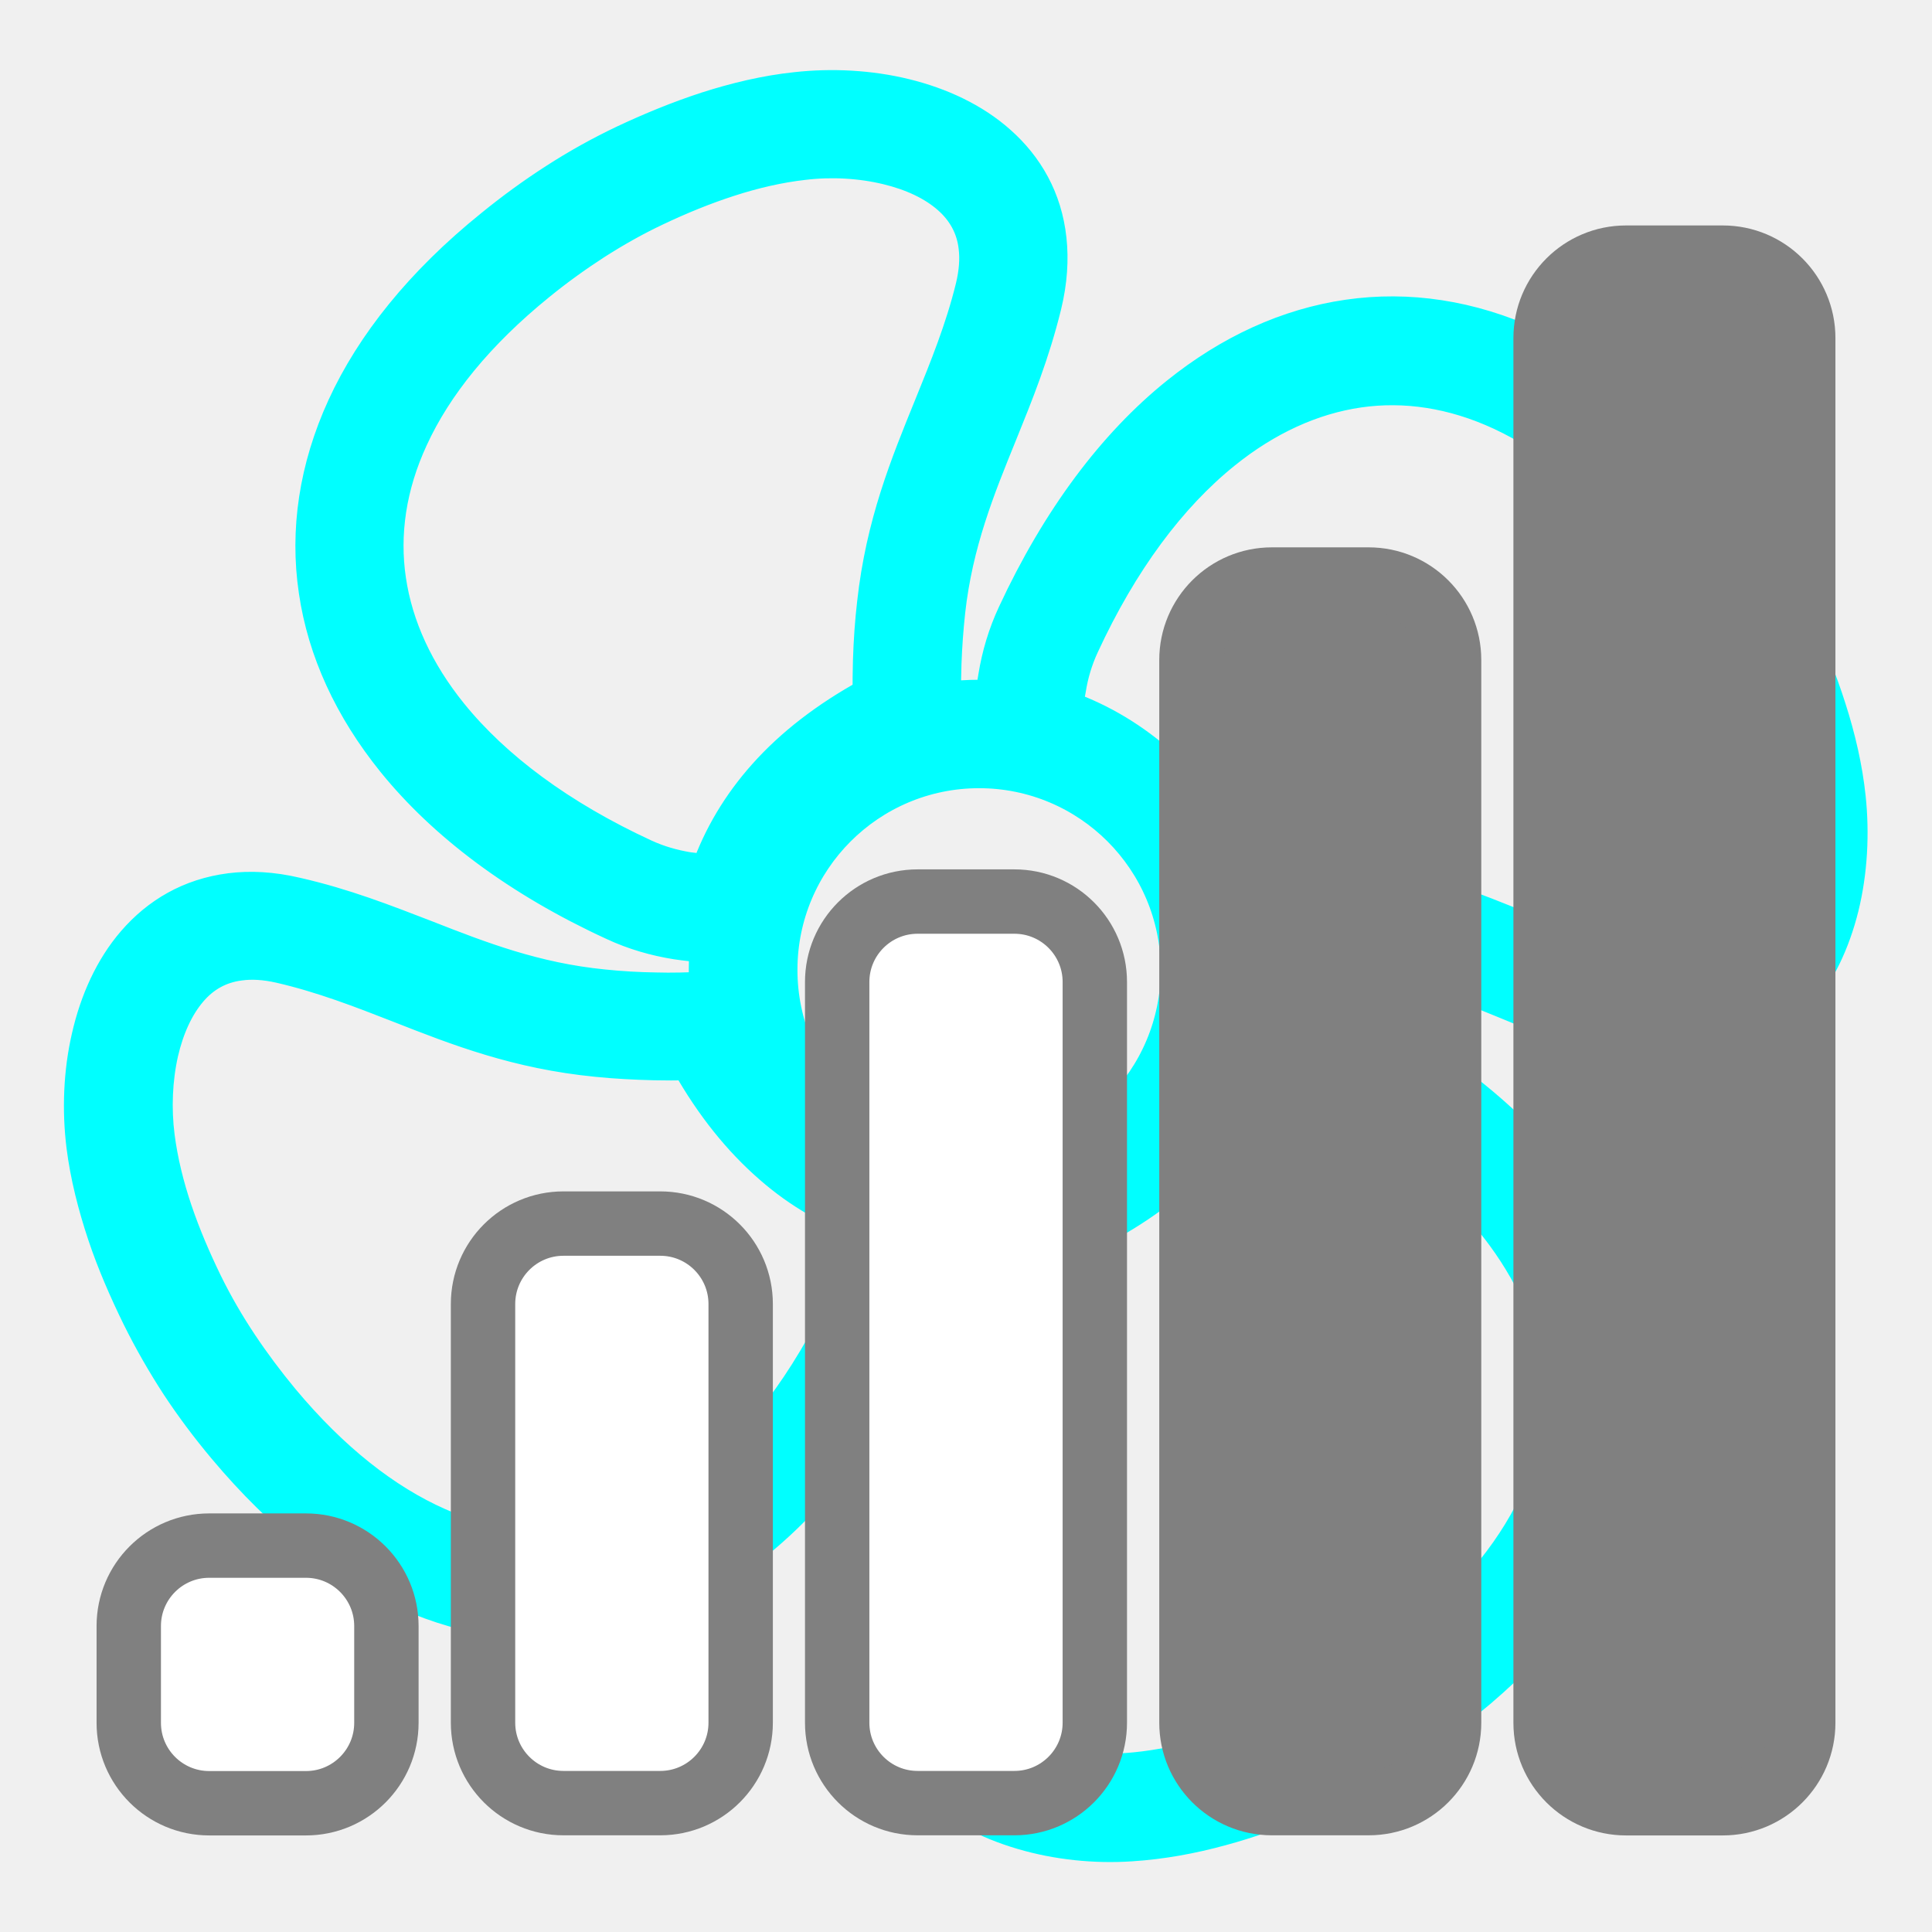
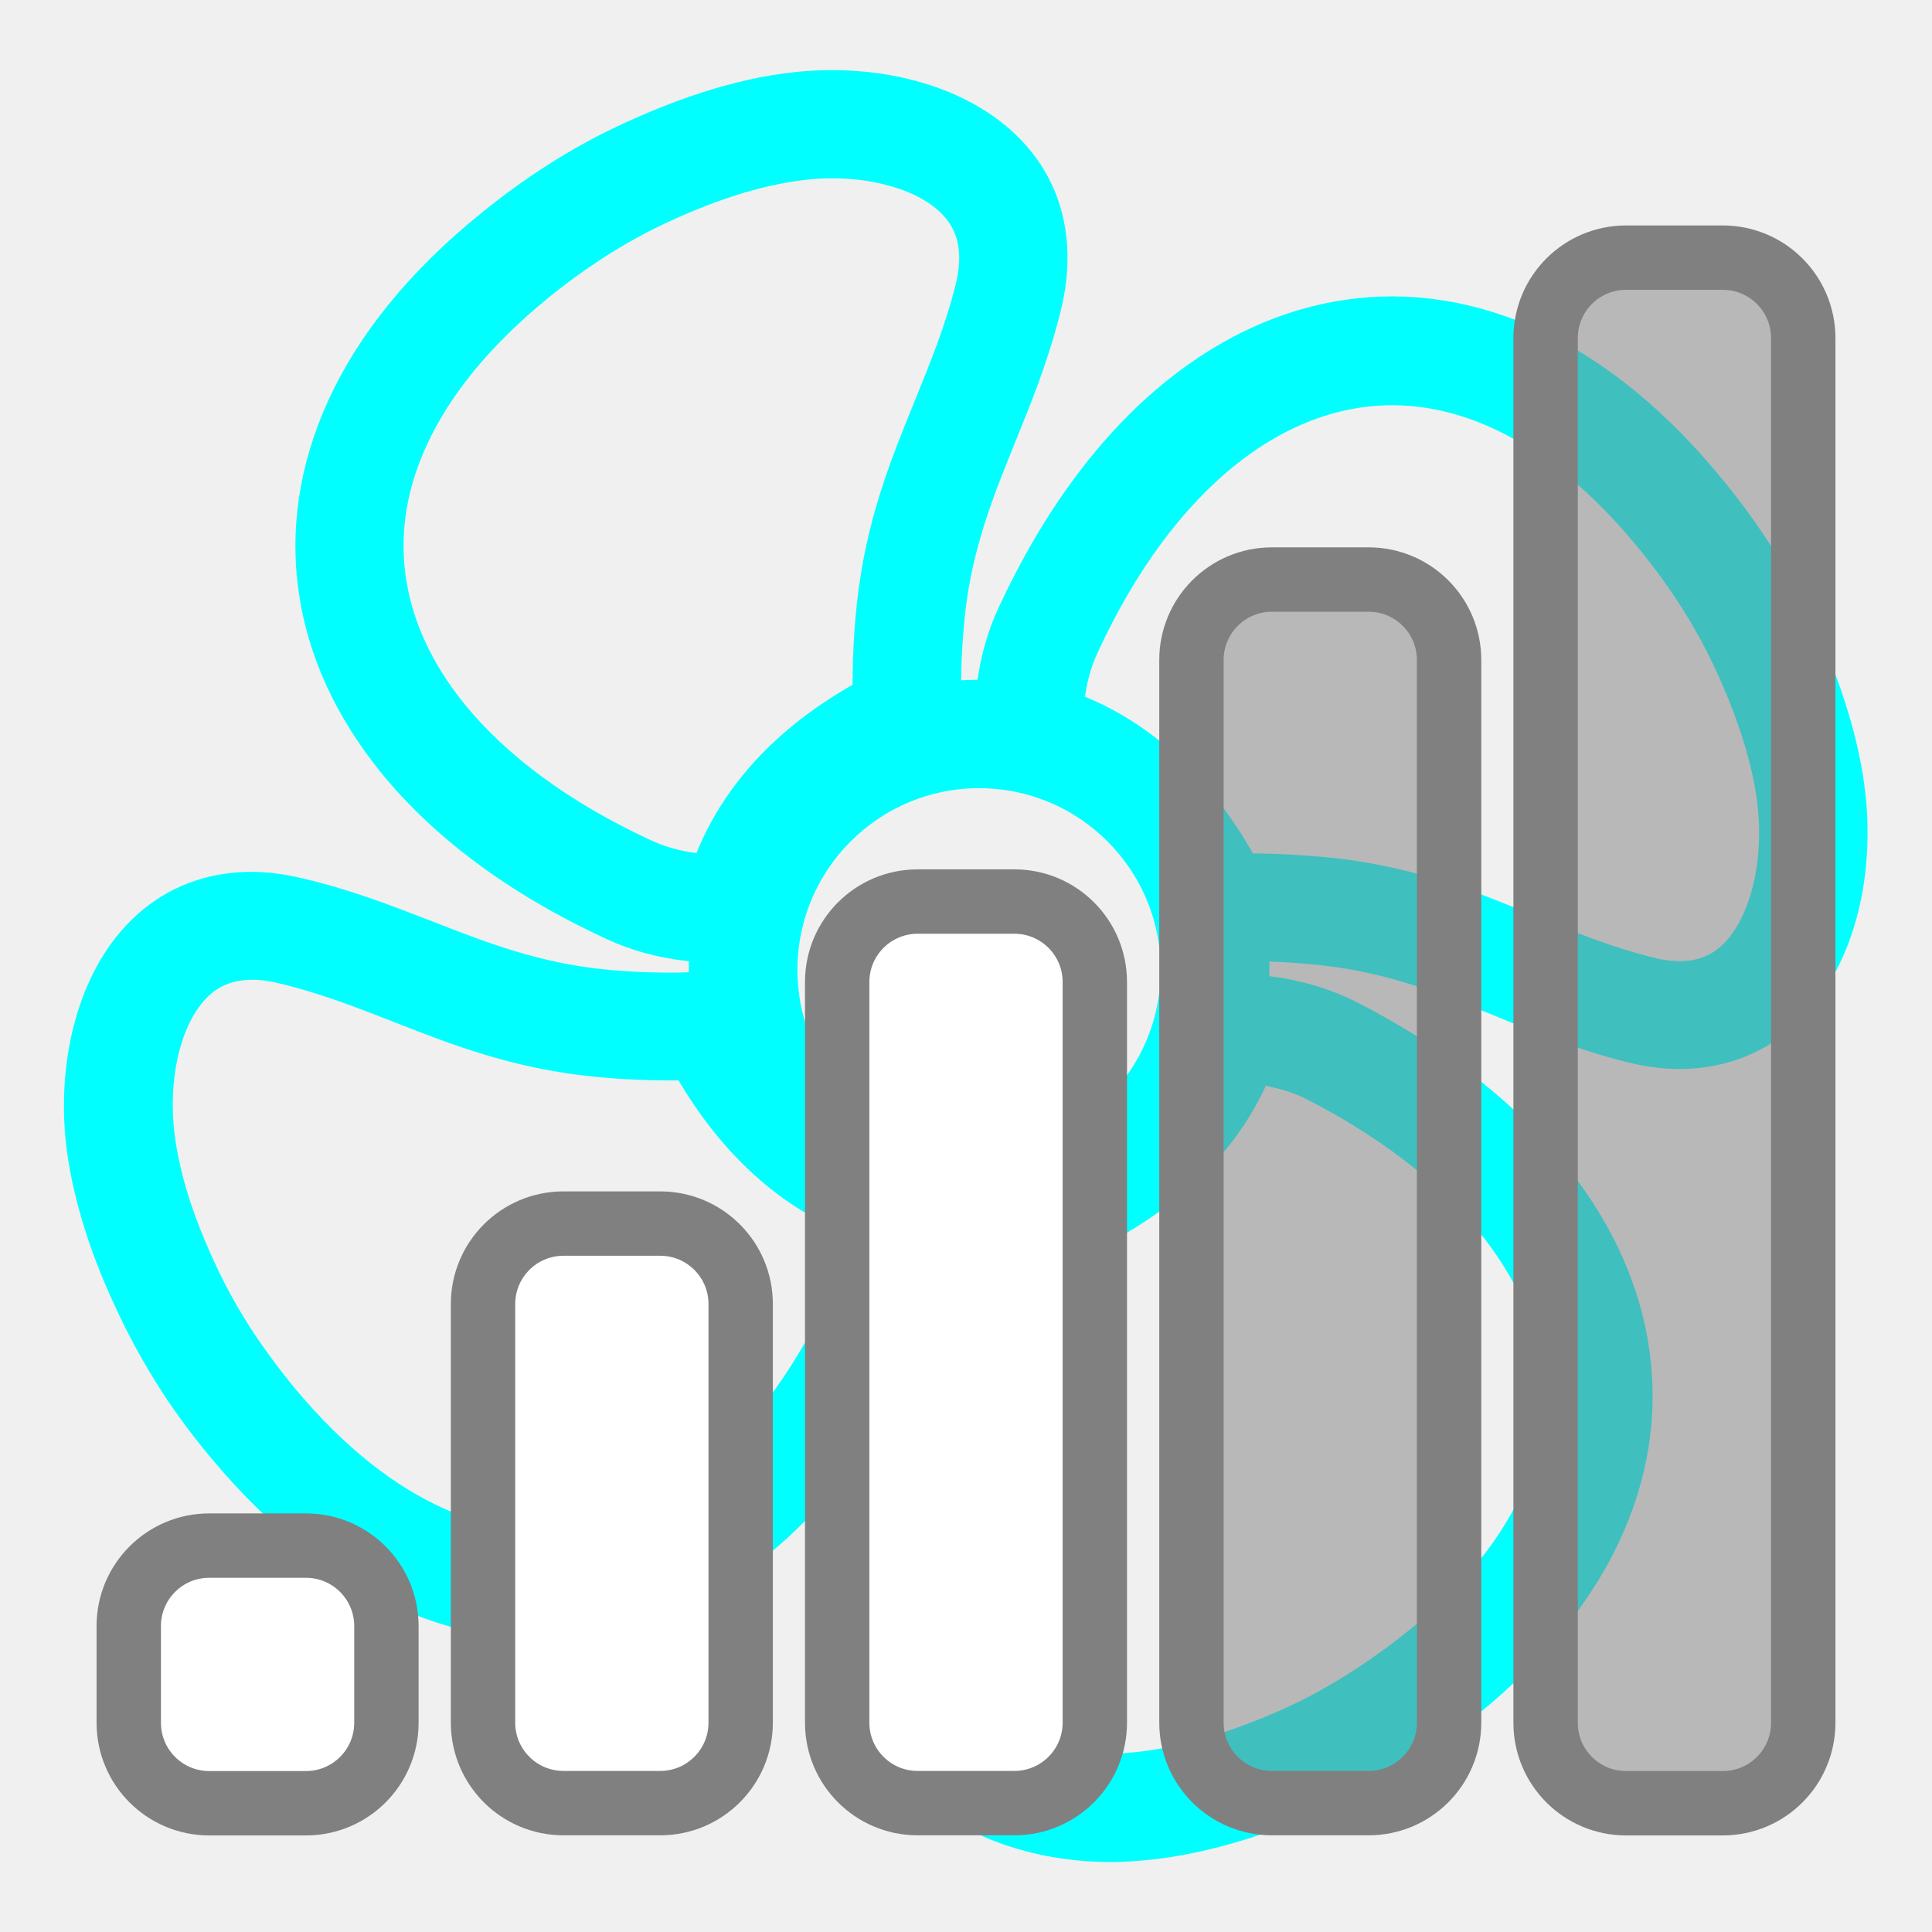
<svg xmlns="http://www.w3.org/2000/svg" width="60" height="60" viewBox="0 0 15.875 15.875" version="1.1" id="svg1">
  <defs id="defs1" />
  <g id="layer1" transform="translate(0,-281.125)">
    <path style="fill:#00ffff;fill-opacity:1;stroke:#00ffff;stroke-width:0.265;stroke-dasharray:none;stroke-opacity:1" id="path1032" d="m 8.771,286.936 c 0.284,0.103 0.545,0.259 0.781,0.471 0.253,0.226 0.474,0.512 0.665,0.862 0.09,0 0.182,0.002 0.272,0.005 0.164,0.007 0.322,0.018 0.476,0.035 0.645,0.074 1.132,0.272 1.618,0.473 0.31,0.126 0.62,0.254 0.972,0.34 0.003,0.002 0.007,0.002 0.012,0.004 0.118,0.028 0.225,0.035 0.318,0.025 0.167,-0.018 0.3,-0.095 0.402,-0.21 0.115,-0.13 0.197,-0.309 0.246,-0.507 0.054,-0.218 0.066,-0.458 0.043,-0.684 -0.021,-0.203 -0.071,-0.409 -0.135,-0.611 -0.067,-0.208 -0.149,-0.41 -0.24,-0.602 -0.082,-0.174 -0.176,-0.341 -0.277,-0.501 -0.102,-0.158 -0.213,-0.312 -0.336,-0.464 -0.405,-0.502 -0.832,-0.847 -1.26,-1.045 -0.391,-0.181 -0.785,-0.24 -1.164,-0.185 -0.382,0.056 -0.755,0.226 -1.101,0.505 -0.445,0.358 -0.844,0.891 -1.164,1.584 -0.054,0.117 -0.089,0.236 -0.108,0.356 -0.01,0.051 -0.017,0.102 -0.02,0.153 z m -2.961,1.341 c 0.102,-0.286 0.258,-0.547 0.468,-0.783 0.223,-0.251 0.51,-0.473 0.86,-0.665 0,-0.092 0,-0.182 0.003,-0.274 0.005,-0.162 0.016,-0.322 0.034,-0.476 0.072,-0.65 0.271,-1.136 0.468,-1.62 0.128,-0.315 0.256,-0.63 0.34,-0.972 0.03,-0.123 0.038,-0.233 0.026,-0.33 -0.018,-0.166 -0.097,-0.3 -0.212,-0.402 -0.131,-0.117 -0.309,-0.197 -0.507,-0.245 -0.218,-0.053 -0.458,-0.066 -0.684,-0.039 -0.205,0.023 -0.41,0.071 -0.611,0.136 -0.205,0.066 -0.407,0.149 -0.601,0.241 -0.174,0.082 -0.34,0.176 -0.501,0.279 -0.162,0.105 -0.317,0.217 -0.463,0.336 -0.502,0.407 -0.847,0.835 -1.044,1.265 -0.181,0.391 -0.238,0.785 -0.182,1.162 0.056,0.382 0.228,0.755 0.507,1.1 0.359,0.443 0.894,0.842 1.587,1.162 0.117,0.054 0.236,0.087 0.356,0.107 0.053,0.007 0.103,0.012 0.154,0.017 z m -0.008,0.625 c -0.082,-0.005 -0.164,-0.014 -0.246,-0.026 -0.174,-0.028 -0.348,-0.077 -0.517,-0.156 -0.781,-0.359 -1.392,-0.819 -1.81,-1.336 -0.351,-0.435 -0.57,-0.909 -0.642,-1.403 -0.074,-0.497 0.002,-1.011 0.233,-1.515 0.236,-0.514 0.638,-1.019 1.218,-1.487 0.167,-0.136 0.341,-0.263 0.52,-0.378 0.181,-0.117 0.371,-0.223 0.571,-0.318 0.213,-0.1 0.44,-0.194 0.676,-0.271 0.24,-0.077 0.487,-0.136 0.734,-0.162 0.295,-0.033 0.609,-0.017 0.899,0.054 0.294,0.072 0.566,0.199 0.776,0.386 0.226,0.2 0.381,0.466 0.417,0.801 0.018,0.166 0.007,0.348 -0.041,0.545 -0.097,0.396 -0.231,0.727 -0.366,1.06 -0.181,0.445 -0.363,0.893 -0.425,1.452 -0.016,0.148 -0.026,0.289 -0.031,0.427 -0.003,0.095 -0.005,0.19 -0.003,0.286 0.092,-0.012 0.187,-0.018 0.282,-0.018 0.034,0 0.069,0.002 0.103,0.002 0.005,-0.054 0.011,-0.11 0.021,-0.164 0.028,-0.172 0.079,-0.346 0.158,-0.515 0.363,-0.781 0.822,-1.392 1.341,-1.809 0.435,-0.35 0.909,-0.566 1.405,-0.638 0.497,-0.072 1.009,0.004 1.513,0.236 0.514,0.238 1.018,0.642 1.487,1.223 0.133,0.164 0.258,0.336 0.376,0.52 0.117,0.182 0.223,0.373 0.317,0.571 0.102,0.215 0.195,0.441 0.269,0.675 0.077,0.24 0.135,0.487 0.161,0.735 0.031,0.295 0.015,0.609 -0.056,0.899 -0.072,0.292 -0.199,0.563 -0.387,0.775 -0.202,0.226 -0.468,0.379 -0.803,0.415 -0.162,0.018 -0.34,0.007 -0.53,-0.039 -0.005,-0.002 -0.01,-0.002 -0.015,-0.004 -0.386,-0.095 -0.722,-0.231 -1.057,-0.369 -0.443,-0.181 -0.888,-0.363 -1.454,-0.428 -0.148,-0.017 -0.289,-0.028 -0.427,-0.033 -0.059,-0.002 -0.12,-0.004 -0.179,-0.004 0.007,0.068 0.008,0.135 0.008,0.202 0,0.057 -0.002,0.115 -0.007,0.172 0.103,0.009 0.208,0.021 0.312,0.044 0.171,0.036 0.341,0.093 0.509,0.181 0.765,0.396 1.354,0.883 1.748,1.42 0.33,0.448 0.525,0.934 0.574,1.431 0.051,0.501 -0.048,1.009 -0.302,1.502 -0.261,0.504 -0.686,0.99 -1.287,1.431 -0.172,0.126 -0.35,0.245 -0.535,0.353 -0.187,0.108 -0.382,0.207 -0.586,0.292 -0.22,0.092 -0.451,0.176 -0.688,0.24 -0.241,0.066 -0.489,0.112 -0.742,0.128 -0.295,0.02 -0.609,-0.012 -0.896,-0.097 -0.29,-0.085 -0.555,-0.223 -0.757,-0.42 -0.217,-0.211 -0.359,-0.484 -0.381,-0.82 -0.01,-0.166 0.01,-0.348 0.067,-0.542 0.115,-0.391 0.264,-0.716 0.415,-1.042 0.202,-0.437 0.404,-0.875 0.492,-1.433 0.021,-0.135 0.038,-0.277 0.049,-0.425 0.005,-0.061 0.008,-0.118 0.011,-0.176 -0.084,0.01 -0.167,0.015 -0.254,0.015 -0.105,0 -0.208,-0.007 -0.31,-0.021 -0.003,0.033 -0.008,0.066 -0.013,0.097 -0.026,0.174 -0.072,0.348 -0.149,0.519 -0.348,0.786 -0.799,1.403 -1.311,1.83 -0.428,0.358 -0.901,0.581 -1.393,0.661 -0.497,0.08 -1.011,0.014 -1.517,-0.21 -0.517,-0.23 -1.027,-0.625 -1.507,-1.198 -0.14,-0.167 -0.268,-0.338 -0.384,-0.514 -0.115,-0.177 -0.223,-0.364 -0.323,-0.566 -0.105,-0.215 -0.204,-0.441 -0.281,-0.671 -0.08,-0.24 -0.143,-0.486 -0.174,-0.732 -0.036,-0.294 -0.025,-0.607 0.043,-0.899 0.067,-0.294 0.19,-0.568 0.374,-0.781 0.199,-0.23 0.461,-0.387 0.796,-0.43 0.164,-0.021 0.346,-0.012 0.545,0.035 0.396,0.09 0.73,0.222 1.065,0.351 0.448,0.176 0.898,0.35 1.459,0.405 0.144,0.015 0.287,0.023 0.428,0.025 0.133,0.004 0.269,0 0.409,-0.007 -0.003,-0.048 -0.005,-0.097 -0.005,-0.144 0,-0.064 0.002,-0.128 0.007,-0.192 z m 3.392,-0.957 c -0.294,-0.294 -0.701,-0.476 -1.149,-0.476 -0.448,0 -0.855,0.182 -1.149,0.476 -0.294,0.294 -0.476,0.701 -0.476,1.149 0,0.448 0.182,0.855 0.476,1.149 0.294,0.294 0.701,0.476 1.149,0.476 0.448,0 0.855,-0.182 1.149,-0.476 0.294,-0.294 0.476,-0.701 0.476,-1.149 0,-0.448 -0.182,-0.855 -0.476,-1.149 z m -2.075,3.232 c -0.286,-0.099 -0.55,-0.249 -0.789,-0.458 -0.256,-0.222 -0.483,-0.504 -0.679,-0.85 -0.09,0.002 -0.181,0.002 -0.274,0 -0.159,-0.004 -0.318,-0.012 -0.474,-0.028 -0.652,-0.064 -1.141,-0.254 -1.626,-0.445 -0.315,-0.123 -0.632,-0.246 -0.975,-0.325 -0.123,-0.028 -0.233,-0.035 -0.332,-0.021 -0.167,0.021 -0.299,0.1 -0.399,0.217 -0.113,0.131 -0.192,0.31 -0.238,0.509 -0.049,0.218 -0.059,0.458 -0.03,0.686 0.026,0.203 0.077,0.409 0.144,0.607 0.071,0.21 0.158,0.41 0.249,0.597 0.084,0.171 0.179,0.335 0.286,0.496 0.108,0.162 0.223,0.315 0.343,0.46 0.412,0.494 0.845,0.832 1.279,1.024 0.396,0.176 0.789,0.228 1.167,0.167 0.381,-0.062 0.752,-0.24 1.093,-0.524 0.437,-0.364 0.827,-0.904 1.137,-1.603 0.053,-0.117 0.084,-0.238 0.102,-0.358 0.008,-0.048 0.013,-0.1 0.016,-0.151 z m 3.202,-1.278 c -0.115,0.281 -0.282,0.533 -0.506,0.76 -0.236,0.241 -0.532,0.45 -0.89,0.625 -0.003,0.095 -0.008,0.185 -0.016,0.272 -0.012,0.153 -0.031,0.31 -0.057,0.474 -0.103,0.647 -0.323,1.123 -0.542,1.597 -0.143,0.309 -0.284,0.615 -0.384,0.954 -0.036,0.122 -0.048,0.231 -0.043,0.33 0.011,0.167 0.082,0.304 0.192,0.41 0.125,0.122 0.3,0.212 0.494,0.269 0.215,0.062 0.455,0.087 0.683,0.072 0.202,-0.014 0.41,-0.053 0.615,-0.108 0.212,-0.057 0.417,-0.131 0.611,-0.213 0.179,-0.074 0.35,-0.159 0.512,-0.254 0.166,-0.095 0.325,-0.202 0.479,-0.315 0.52,-0.382 0.883,-0.794 1.101,-1.213 0.199,-0.382 0.274,-0.773 0.236,-1.154 -0.038,-0.384 -0.194,-0.763 -0.458,-1.123 -0.338,-0.46 -0.853,-0.881 -1.531,-1.233 -0.113,-0.059 -0.231,-0.099 -0.351,-0.123 -0.044,-0.015 -0.095,-0.023 -0.146,-0.028 z" />
    <rect style="fill:#ffffff;fill-opacity:1;stroke:#808080;stroke-width:0.529;stroke-linecap:round;stroke-linejoin:round;stroke-dasharray:none;stroke-opacity:1" id="rect1" width="2.117" height="2.117" x="1.058" y="293.825" rx="0.661" ry="0.661" />
    <rect style="fill:#ffffff;fill-opacity:1;stroke:#808080;stroke-width:0.529;stroke-linecap:round;stroke-linejoin:round;stroke-dasharray:none;stroke-opacity:1" id="rect1-7" width="2.117" height="4.762" x="3.969" y="291.179" rx="0.661" ry="0.661" />
    <rect style="fill:#ffffff;fill-opacity:1;stroke:#808080;stroke-width:0.529;stroke-linecap:round;stroke-linejoin:round;stroke-dasharray:none;stroke-opacity:1" id="rect1-7-1" width="2.117" height="7.408" x="6.879" y="288.533" rx="0.661" ry="0.661" />
-     <rect style="fill:#808080;fill-opacity:1;stroke:#808080;stroke-width:0.529;stroke-linecap:round;stroke-linejoin:round;stroke-dasharray:none;stroke-opacity:1" id="rect1-7-1-1" width="2.117" height="10.054" x="9.79" y="285.887" rx="0.661" ry="0.661" />
-     <rect style="fill:#808080;fill-opacity:1;stroke:#808080;stroke-width:0.529;stroke-linecap:round;stroke-linejoin:round;stroke-dasharray:none;stroke-opacity:1" id="rect1-7-1-1-7" width="2.117" height="12.7" x="12.7" y="283.242" rx="0.661" ry="0.661" />
+     <rect style="fill:#808080;fill-opacity:0.5;stroke:#808080;stroke-width:0.529;stroke-linecap:round;stroke-linejoin:round;stroke-dasharray:none;stroke-opacity:1" id="rect1-7-1-1" width="2.117" height="10.054" x="9.79" y="285.887" rx="0.661" ry="0.661" />
+     <rect style="fill:#808080;fill-opacity:0.5;stroke:#808080;stroke-width:0.529;stroke-linecap:round;stroke-linejoin:round;stroke-dasharray:none;stroke-opacity:1" id="rect1-7-1-1-7" width="2.117" height="12.7" x="12.7" y="283.242" rx="0.661" ry="0.661" />
  </g>
</svg>
